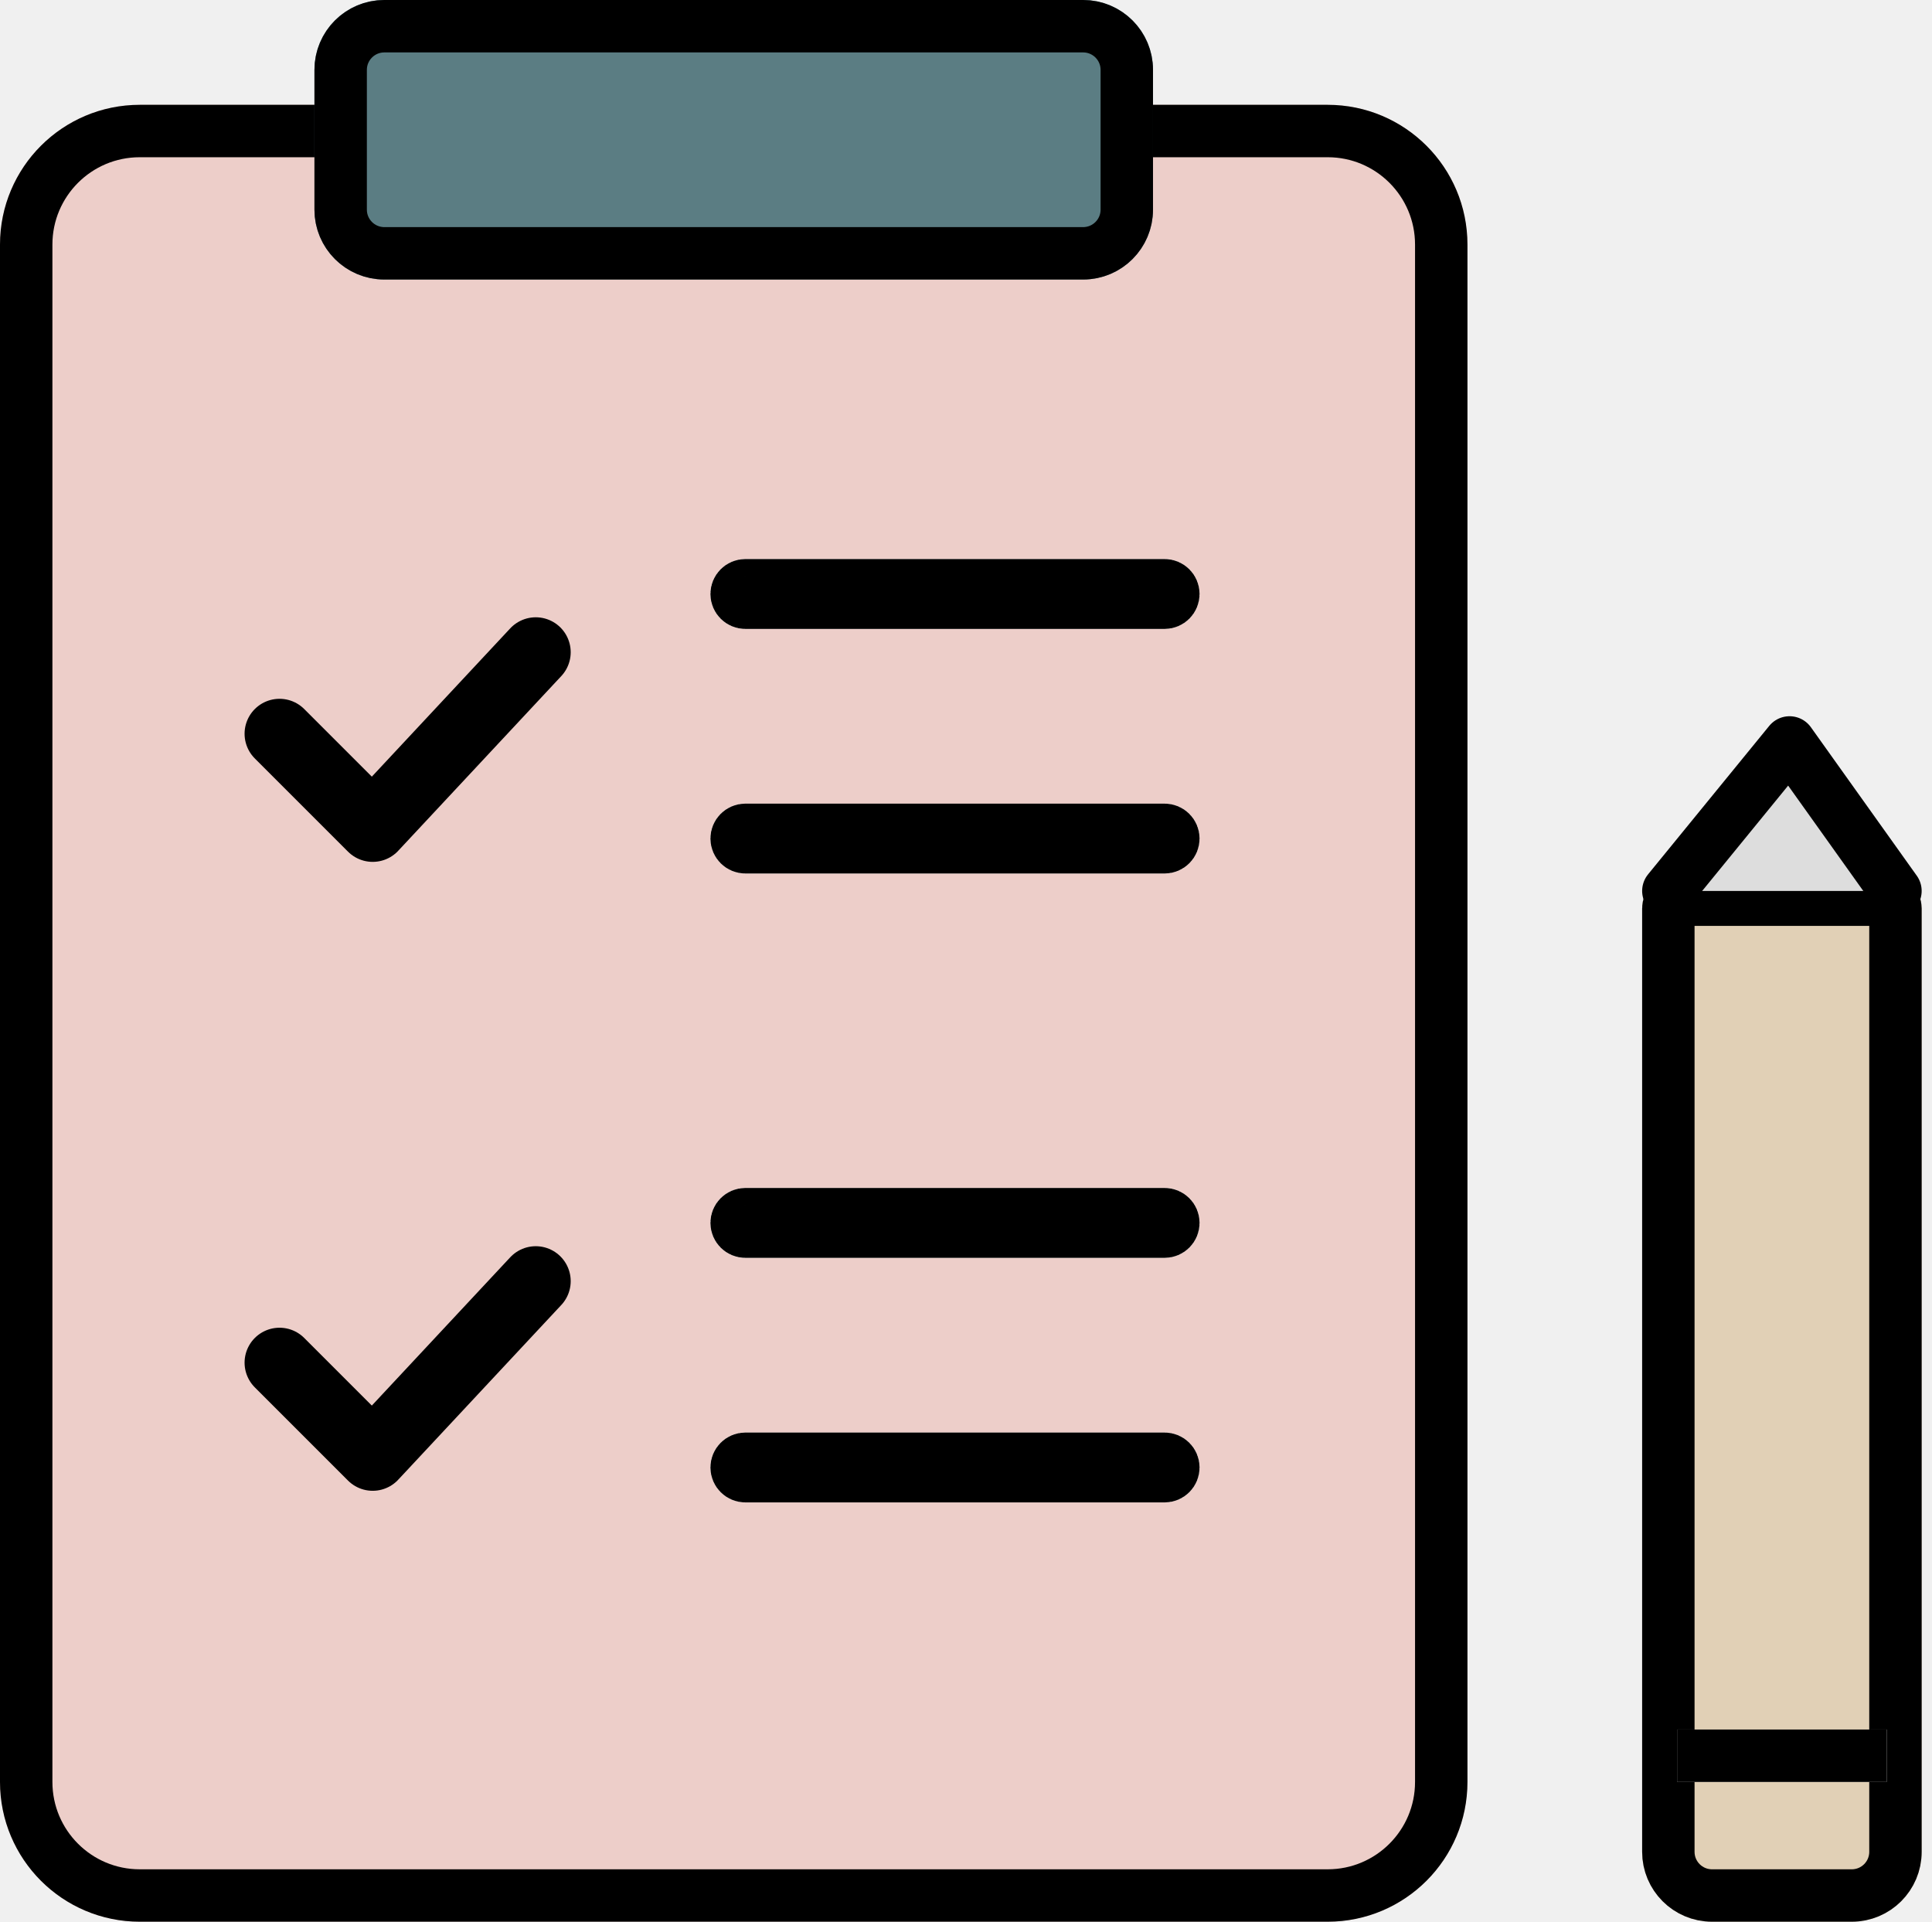
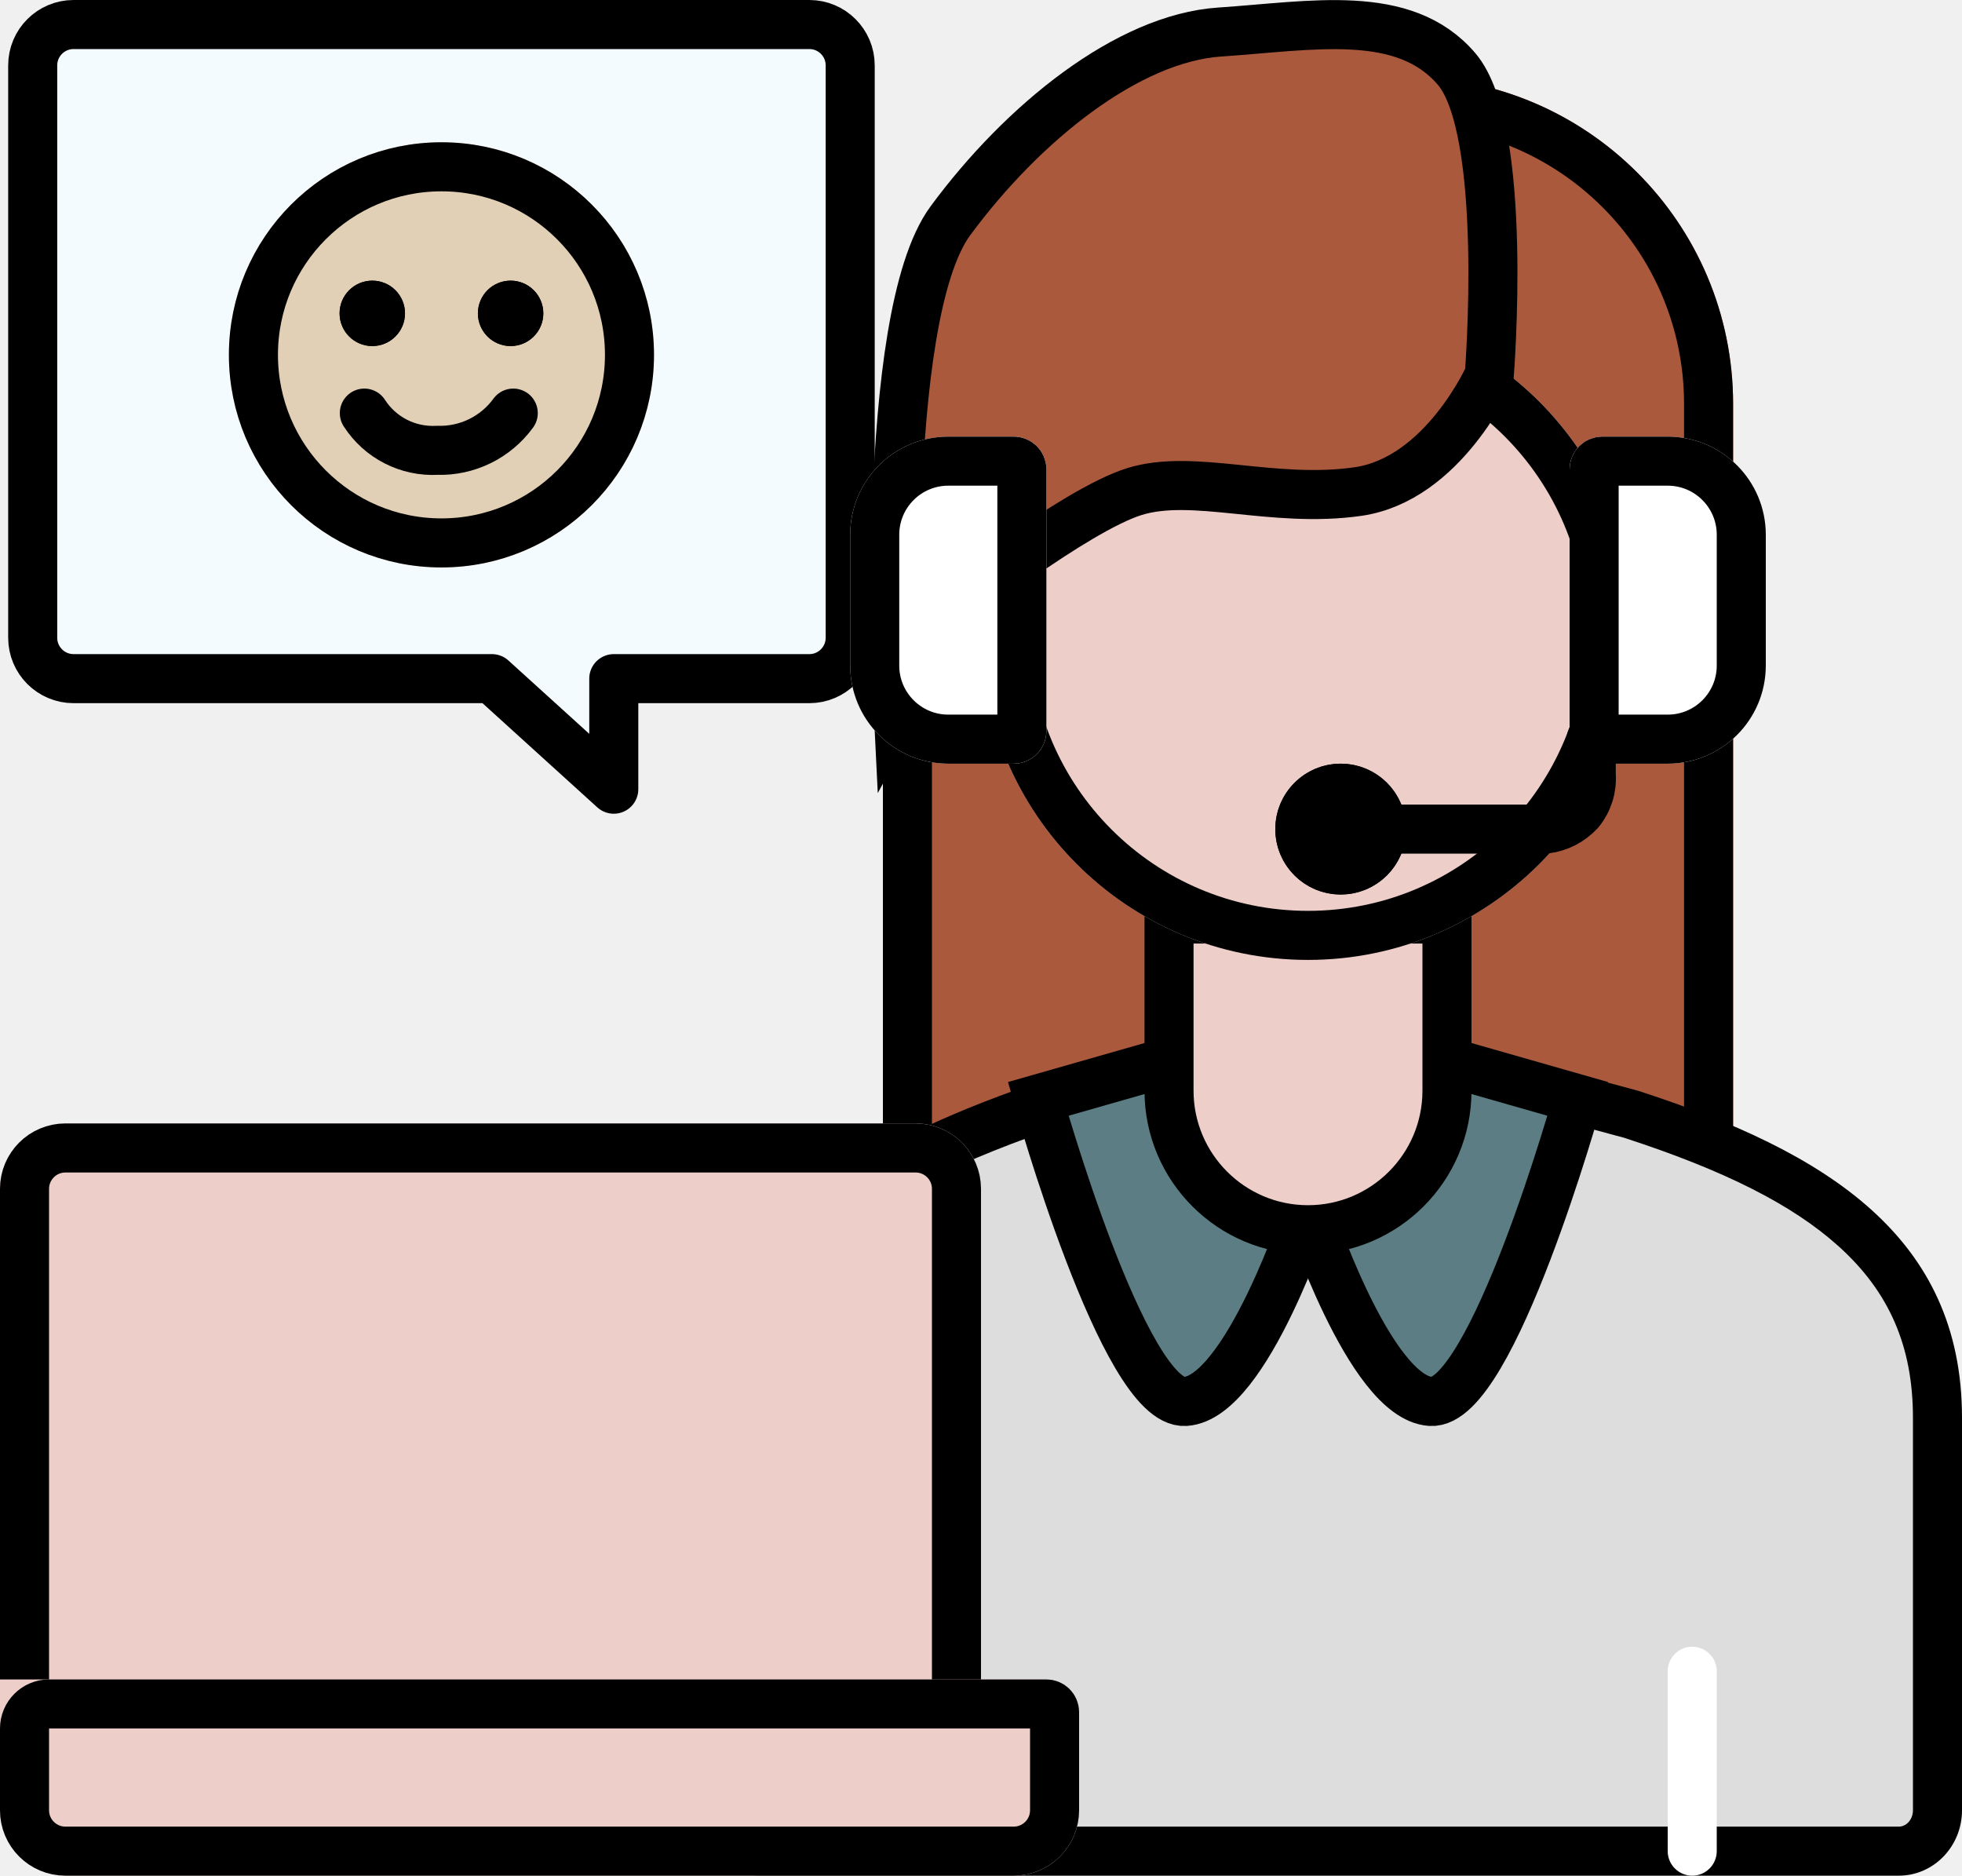
- <svg xmlns="http://www.w3.org/2000/svg" width="55.296" height="55" viewBox="0 0 55.296 55">
+ <svg xmlns="http://www.w3.org/2000/svg" width="60" height="57.35" viewBox="0 0 60 57.35">
  <defs>
    <style>
-             .cls-2,.cls-3{stroke:#000}.cls-2{stroke-width:1.5px;fill:#fff}.cls-3,.cls-9{fill:none}.cls-3{stroke-linecap:round;stroke-linejoin:round;stroke-width:2px}.cls-8{stroke:none}
+             .cls-1{fill:#aa593d}.cls-1,.cls-11,.cls-3,.cls-4,.cls-6,.cls-8{stroke:#000}.cls-1,.cls-3,.cls-4,.cls-6,.cls-8{stroke-width:1.5px}.cls-3{fill:#5b7d83}.cls-4{fill:#fff}.cls-6{fill:#edcec9}.cls-8{stroke-linecap:round;stroke-linejoin:round}.cls-13,.cls-8{fill:none}.cls-12,.cls-14{stroke:none}.cls-14{fill:#000}
        </style>
  </defs>
-   <g id="icon_step_03" transform="translate(-424 -352)">
-     <g id="그룹_386" data-name="그룹 386">
-       <g id="사각형_278" data-name="사각형 278" transform="rotate(90 55.5 410.5)" style="stroke-width:1.5px;stroke:#000;fill:#edcec9">
-         <rect class="cls-8" width="52" height="42" rx="4" />
-         <rect class="cls-9" x=".75" y=".75" width="50.5" height="40.5" rx="3.25" />
+   <g id="icon_step04" transform="translate(-1257 -382.65)">
+     <g id="사각형_290" data-name="사각형 290" class="cls-1">
+       <path class="cls-12" d="M10 0h6a10 10 0 0 1 10 10v27H0V10A10 10 0 0 1 10 0z" transform="translate(1284 385)" />
+       <path class="cls-13" d="M10 .75h6A9.25 9.25 0 0 1 25.25 10v25.5a.75.75 0 0 1-.75.75h-23a.75.75 0 0 1-.75-.75V10A9.25 9.25 0 0 1 10 .75z" transform="translate(1284 385)" />
+     </g>
+     <g id="패스_146" data-name="패스 146" style="fill:#ddd">
+       <path class="cls-12" d="M36.733 23.25h-34.8C1.281 23.25.75 22.69.75 22V10c0-2.304.905-4.218 2.766-5.851C4.998 2.848 7.026 1.756 9.894.715l9.248-2.538L28.545.72c3.178 1.029 5.352 2.132 6.841 3.47 1.703 1.532 2.53 3.432 2.53 5.811v12c0 .69-.53 1.25-1.183 1.25z" transform="translate(1278.333 416)" />
+       <path class="cls-14" d="M19.143-1.045 10.122 1.43C4.16 3.6 1.5 6.244 1.5 10v12c0 .276.194.5.433.5h34.8c.24 0 .434-.224.434-.5V10c0-2.184-.725-3.853-2.282-5.252-1.406-1.264-3.489-2.316-6.553-3.31l-9.189-2.483M19.14-2.6 28.758 0c5.8 1.875 9.909 4.477 9.909 10v12c0 1.105-.866 2-1.934 2h-34.8C.866 24 0 23.105 0 22V10C0 4.477 4.833 1.75 9.667 0l9.473-2.6z" transform="translate(1278.333 416)" />
+     </g>
+     <path id="패스_147" data-name="패스 147" class="cls-3" d="M3242.875 419.625s-1.875 5.75-3.75 5.875-4.5-9.25-4.5-9.25l3.5-1" transform="translate(-1945.875)" />
+     <g id="사각형_288" data-name="사각형 288" class="cls-4" transform="translate(1308 433)">
+       <rect class="cls-12" width="1.5" height="7" rx=".75" />
+       <rect class="cls-13" x=".75" y=".75" height="5.5" />
+     </g>
+     <path id="패스_148" data-name="패스 148" class="cls-3" d="M3234.625 419.625s1.875 5.75 3.75 5.875 4.5-9.25 4.5-9.25l-3.5-1" transform="translate(-1937.625)" />
+     <g id="합치기_10" data-name="합치기 10" style="fill:#edcec9">
+       <path class="cls-12" d="M-1985 10.25a4.254 4.254 0 0 1-4.25-4.25V.75h8.5V6a4.255 4.255 0 0 1-4.25 4.25z" transform="translate(3282 410)" />
+       <path class="cls-14" d="M-1985 9.5c1.93 0 3.5-1.57 3.5-3.5V1.5h-7V6c0 1.93 1.57 3.5 3.5 3.5m0 1.5a5 5 0 0 1-5-5V0h10v6a5 5 0 0 1-5 5z" transform="translate(3282 410)" />
+     </g>
+     <g id="타원_45" data-name="타원 45" class="cls-6" transform="translate(1287 392)">
+       <circle class="cls-12" cx="10" cy="10" r="10" />
+       <circle class="cls-13" cx="10" cy="10" r="9.25" />
+     </g>
+     <path id="패스_149" data-name="패스 149" class="cls-1" d="M3249.493 391.279s-1.407 3.186-4.019 3.56-5.024-.562-6.833 0-5.627 3.56-5.627 3.56l-1.608 2.959s-.6-11.805 1.608-14.8 5.426-5.583 8.239-5.77 5.627-.75 7.235 1.124 1.005 9.367 1.005 9.367z" transform="translate(-1946.949 2.841)" />
+     <g id="그룹_390" data-name="그룹 390" transform="translate(-1.25 -4.35)">
+       <path id="합치기_11" data-name="합치기 11" d="M14.044 20H1.25A1.25 1.25 0 0 1 0 18.751V1.25A1.25 1.25 0 0 1 1.25 0h22.5A1.25 1.25 0 0 1 25 1.25v17.5A1.25 1.25 0 0 1 23.75 20h-5.98v3.38z" transform="translate(1259.25 387.75)" style="stroke-linecap:round;stroke-linejoin:round;fill:#f4fbff;stroke-width:1.5px;stroke:#000" />
+     </g>
+     <g id="사각형_291" data-name="사각형 291" class="cls-4">
+       <path class="cls-12" d="M3 0h2a1 1 0 0 1 1 1v8a1 1 0 0 1-1 1H3a3 3 0 0 1-3-3V3a3 3 0 0 1 3-3z" transform="translate(1283 396)" />
+       <path class="cls-13" d="M3 .75h2a.25.25 0 0 1 .25.25v8a.25.25 0 0 1-.25.25H3A2.25 2.25 0 0 1 .75 7V3A2.25 2.25 0 0 1 3 .75z" transform="translate(1283 396)" />
+     </g>
+     <g id="사각형_292" data-name="사각형 292" class="cls-4">
+       <path class="cls-12" d="M3 0h2a1 1 0 0 1 1 1v8a1 1 0 0 1-1 1H3a3 3 0 0 1-3-3V3a3 3 0 0 1 3-3z" transform="rotate(180 655.5 203)" />
+       <path class="cls-13" d="M3 .75h2a.25.25 0 0 1 .25.25v8a.25.25 0 0 1-.25.25H3A2.25 2.25 0 0 1 .75 7V3A2.25 2.25 0 0 1 3 .75z" transform="rotate(180 655.5 203)" />
+     </g>
+     <path id="패스_150" data-name="패스 150" class="cls-8" d="M3243.75 406h5.509a1.7 1.7 0 0 0 1.052-.54 1.6 1.6 0 0 0 .351-1.129v-1.08" transform="translate(-1945 2)" />
+     <g id="타원_46" data-name="타원 46" transform="translate(1296 406)" style="stroke-width:1.5px;stroke:#000">
+       <circle class="cls-12" cx="2" cy="2" r="2" />
+       <circle class="cls-13" cx="2" cy="2" r="1.25" />
+     </g>
+     <g id="사각형_293" data-name="사각형 293" class="cls-6">
+       <path class="cls-12" d="M2 0h26a2 2 0 0 1 2 2v17H0V2a2 2 0 0 1 2-2z" transform="translate(1257 417)" />
+       <path class="cls-13" d="M2 .75h26A1.25 1.25 0 0 1 29.25 2v15.5a.75.75 0 0 1-.75.75h-27a.75.75 0 0 1-.75-.75V2A1.25 1.25 0 0 1 2 .75z" transform="translate(1257 417)" />
+     </g>
+     <g id="사각형_294" data-name="사각형 294" class="cls-6">
+       <path class="cls-12" d="M0 0h32a1 1 0 0 1 1 1v3a2 2 0 0 1-2 2H2a2 2 0 0 1-2-2V0z" transform="translate(1257 434)" />
+       <path class="cls-13" d="M1.5.75H32a.25.25 0 0 1 .25.25v3A1.25 1.25 0 0 1 31 5.25H2A1.25 1.25 0 0 1 .75 4V1.5A.75.75 0 0 1 1.5.75z" transform="translate(1257 434)" />
+     </g>
+     <g id="그룹_391" data-name="그룹 391" transform="translate(-28 27)">
+       <g id="타원_47" data-name="타원 47" transform="translate(1292 360)" style="fill:#e1d0b6;stroke-width:1.5px;stroke:#000">
+         <circle class="cls-12" cx="6.5" cy="6.5" r="6.5" />
+         <circle class="cls-13" cx="6.5" cy="6.5" r="5.75" />
      </g>
-       <g id="그룹_388" data-name="그룹 388" transform="translate(-1.667 3)">
-         <g id="사각형_279" data-name="사각형 279" class="cls-2" transform="translate(446 365)">
-           <rect class="cls-8" width="14" height="2" rx="1" />
-           <rect class="cls-9" x=".75" y=".75" width="12.5" height=".5" rx=".25" />
-         </g>
-         <g id="사각형_282" data-name="사각형 282" class="cls-2" transform="translate(446 383)">
-           <rect class="cls-8" width="14" height="2" rx="1" />
-           <rect class="cls-9" x=".75" y=".75" width="12.5" height=".5" rx=".25" />
-         </g>
-         <g id="사각형_280" data-name="사각형 280" class="cls-2" transform="translate(446 372)">
-           <rect class="cls-8" width="14" height="2" rx="1" />
-           <rect class="cls-9" x=".75" y=".75" width="12.5" height=".5" rx=".25" />
-         </g>
-         <g id="사각형_281" data-name="사각형 281" class="cls-2" transform="translate(446 390)">
-           <rect class="cls-8" width="14" height="2" rx="1" />
-           <rect class="cls-9" x=".75" y=".75" width="12.5" height=".5" rx=".25" />
-         </g>
-         <path id="패스_143" data-name="패스 143" class="cls-3" d="m431.667 370 2.667 2.667 4.667-5" transform="translate(2)" />
-         <path id="패스_144" data-name="패스 144" class="cls-3" d="m431.667 370 2.667 2.667 4.667-5" transform="translate(2 18)" />
+       <g id="타원_48" data-name="타원 48" class="cls-11" transform="translate(1295.385 364.231)">
+         <circle class="cls-12" cx="1" cy="1" r="1" />
+         <circle class="cls-13" cx="1" cy="1" r=".5" />
      </g>
-       <g id="사각형_285" data-name="사각형 285" transform="translate(433 352)" style="fill:#5b7d83;stroke-width:1.5px;stroke:#000">
-         <rect class="cls-8" width="24" height="8" rx="2" />
-         <rect class="cls-9" x=".75" y=".75" width="22.5" height="6.5" rx="1.25" />
+       <g id="타원_49" data-name="타원 49" class="cls-11" transform="translate(1299.615 364.231)">
+         <circle class="cls-12" cx="1" cy="1" r="1" />
+         <circle class="cls-13" cx="1" cy="1" r=".5" />
      </g>
-     </g>
-     <g id="그룹_385" data-name="그룹 385" transform="rotate(180 731 394)">
-       <g id="사각형_283" data-name="사각형 283" style="fill:#e1d0b6;stroke-width:1.5px;stroke:#000">
-         <path class="cls-8" d="M2 0h4a2 2 0 0 1 2 2v27a1 1 0 0 1-1 1H1a1 1 0 0 1-1-1V2a2 2 0 0 1 2-2z" transform="translate(983 381)" />
-         <path class="cls-9" d="M2 .75h4A1.25 1.25 0 0 1 7.25 2v27a.25.25 0 0 1-.25.25H1A.25.25 0 0 1 .75 29V2A1.25 1.25 0 0 1 2 .75z" transform="translate(983 381)" />
-       </g>
-       <path id="패스_145" data-name="패스 145" d="m2973.75 410.063 3.031 4.25 3.469-4.25" transform="translate(-1990 .438)" style="fill:#ddd;stroke-linecap:round;stroke-linejoin:round;stroke-width:1.5px;stroke:#000" />
-       <g id="사각형_284" data-name="사각형 284" style="fill:#fff;stroke:#000">
-         <path class="cls-8" d="M0 0h6v1.5H0z" transform="translate(984 385)" />
-         <path class="cls-9" d="M.5.5h5V1h-5z" transform="translate(984 385)" />
-       </g>
+       <path id="패스_152" data-name="패스 152" class="cls-8" d="M3291 396.4a2.49 2.49 0 0 0 2.227 1.138 2.768 2.768 0 0 0 2.327-1.138" transform="translate(-1994.858 -28.119)" />
    </g>
  </g>
</svg>
